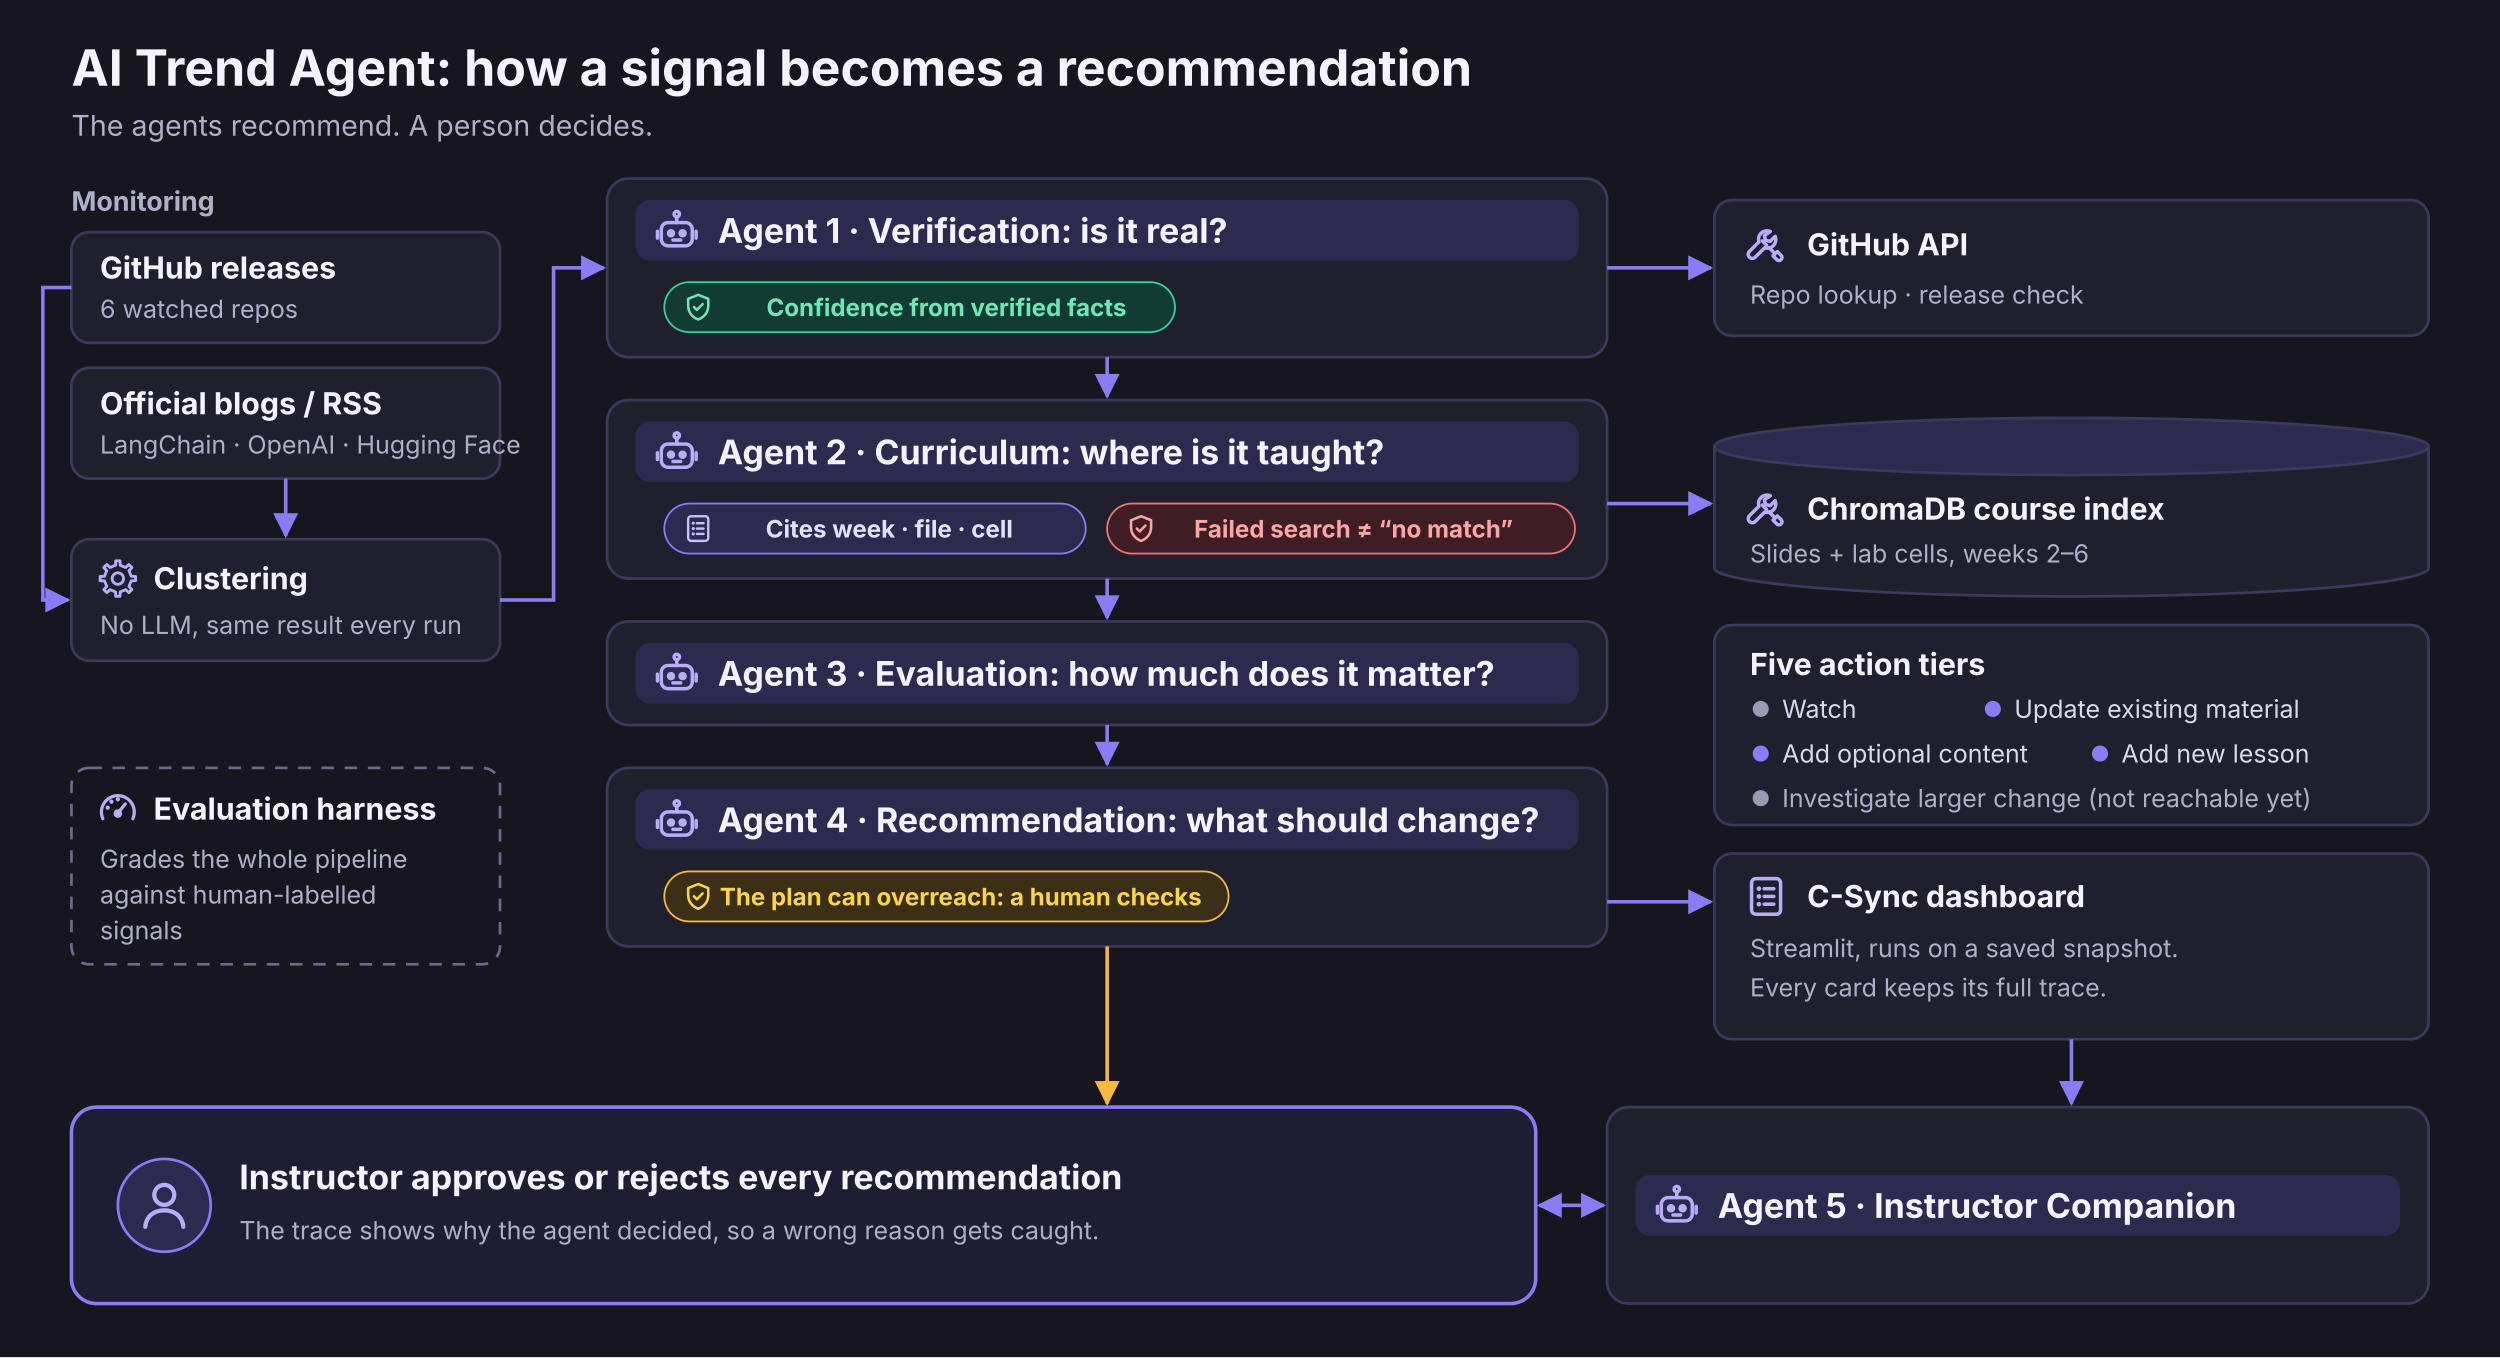
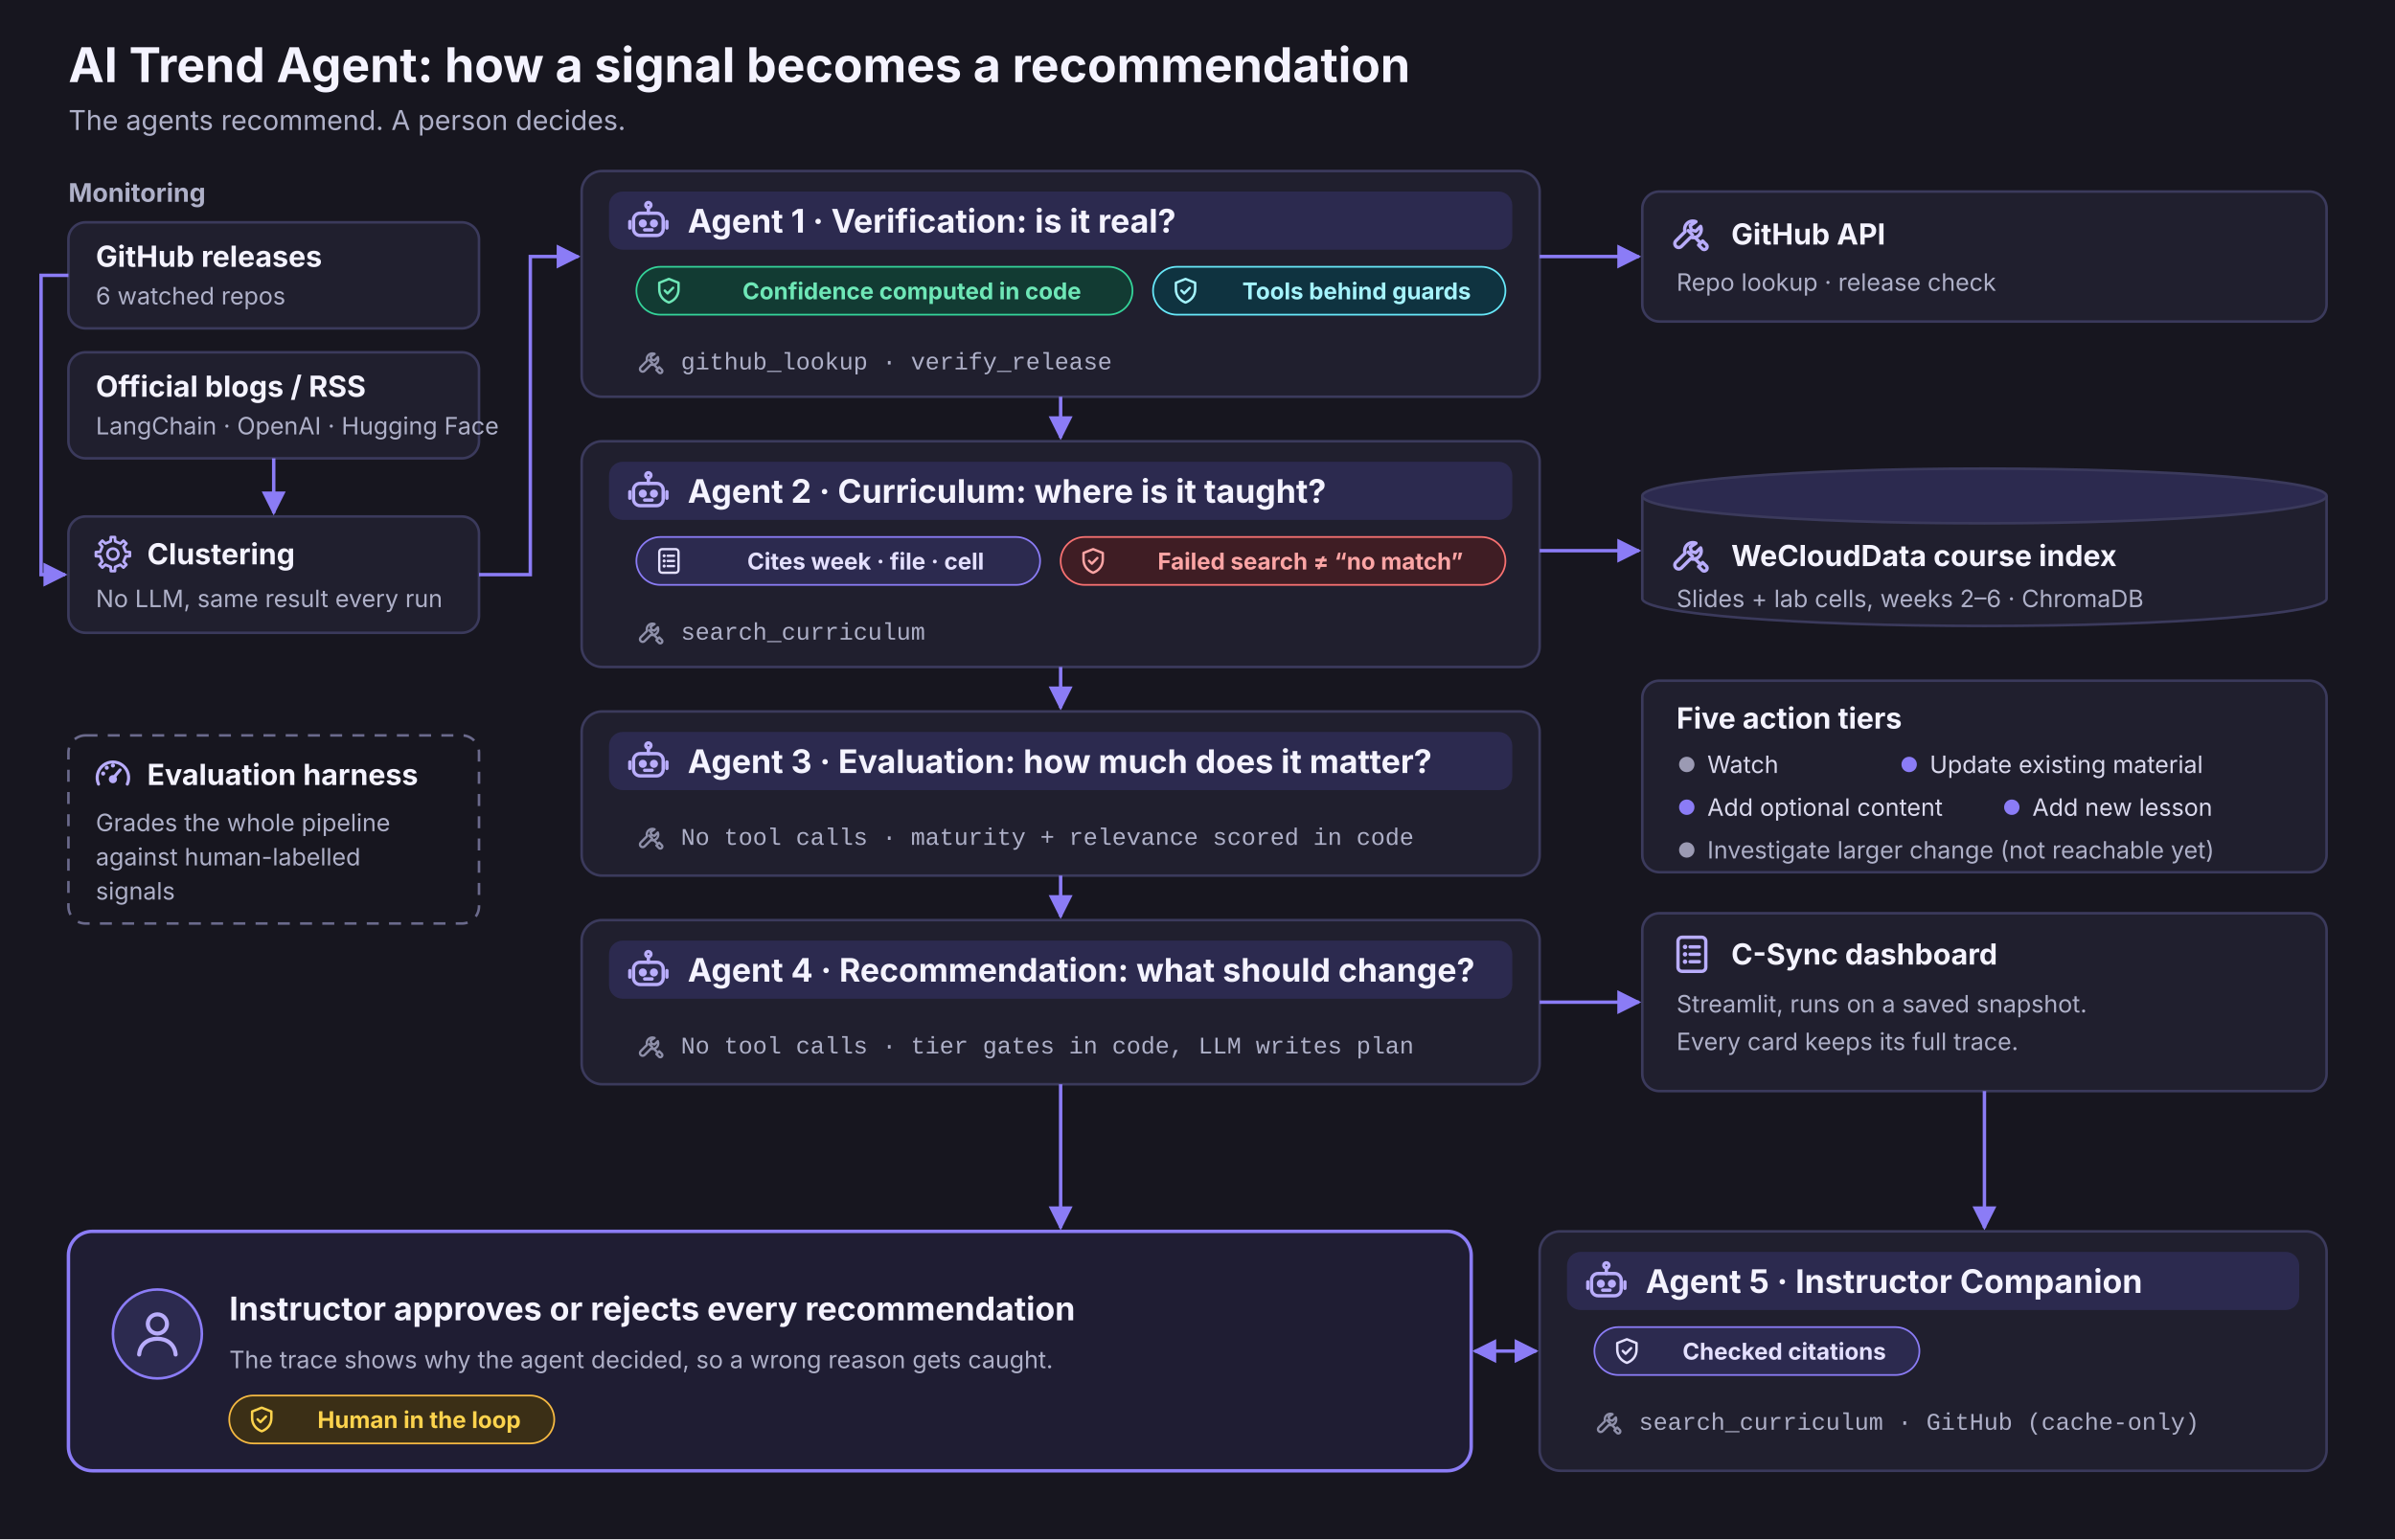
- <svg xmlns="http://www.w3.org/2000/svg" xmlns:xlink="http://www.w3.org/1999/xlink" viewBox="0 0 1400 760" width="1400" height="760" font-family="Inter, 'Segoe UI', 'DejaVu Sans', Helvetica, Arial, sans-serif">
+ <svg xmlns="http://www.w3.org/2000/svg" xmlns:xlink="http://www.w3.org/1999/xlink" viewBox="0 0 1400 900" width="1400" height="900" font-family="Inter, 'Segoe UI', 'DejaVu Sans', Helvetica, Arial, sans-serif">
  <defs>
    <marker id="ah" viewBox="0 0 10 10" refX="9" refY="5" markerWidth="7" markerHeight="7" orient="auto-start-reverse">
      <path d="M0 0 L10 5 L0 10 z" fill="#8b7cf6" />
    </marker>
    <marker id="ah-amber" viewBox="0 0 10 10" refX="9" refY="5" markerWidth="7" markerHeight="7" orient="auto-start-reverse">
      <path d="M0 0 L10 5 L0 10 z" fill="#f5b942" />
    </marker>
    <symbol id="i-robot" viewBox="0 0 24 24" fill="none" stroke="currentColor" stroke-width="1.8" stroke-linecap="round" stroke-linejoin="round">
      <rect x="4" y="8" width="16" height="12" rx="3.5" />
      <path d="M12 8V5" />
      <circle cx="12" cy="3.6" r="1.4" />
      <circle cx="9" cy="13.5" r="1.3" fill="currentColor" />
      <circle cx="15" cy="13.5" r="1.3" fill="currentColor" />
      <path d="M10 17h4" />
      <path d="M2 12.5v3.5M22 12.5v3.5" />
    </symbol>
    <symbol id="i-shield" viewBox="0 0 24 24" fill="none" stroke="currentColor" stroke-width="1.9" stroke-linecap="round" stroke-linejoin="round">
      <path d="M12 2.8 19.5 5.8V11c0 5-3.2 8.6-7.5 10.2C7.7 19.6 4.5 16 4.5 11V5.8Z" />
      <path d="m8.8 11.9 2.2 2.2 4.3-4.4" />
    </symbol>
    <symbol id="i-doc" viewBox="0 0 24 24" fill="none" stroke="currentColor" stroke-width="1.8" stroke-linecap="round" stroke-linejoin="round">
      <rect x="4.5" y="2.8" width="15" height="18.4" rx="2.2" />
      <path d="M8.3 8h.01M8.3 12h.01M8.3 16h.01" stroke-width="2.4" />
      <path d="M11 8h5M11 12h5M11 16h5" />
    </symbol>
    <symbol id="i-gauge" viewBox="0 0 24 24" fill="none" stroke="currentColor" stroke-width="1.8" stroke-linecap="round" stroke-linejoin="round">
      <path d="M3.6 17.5a9.2 9.2 0 1 1 16.8 0" />
      <path d="M12 14.2 16.2 9.2" />
      <circle cx="12" cy="14.6" r="1.5" fill="currentColor" />
      <path d="M6.3 11.3h.01M8.4 7.9h.01M12 6.6h.01" stroke-width="2.4" />
    </symbol>
    <symbol id="i-person" viewBox="0 0 24 24" fill="none" stroke="currentColor" stroke-width="1.8" stroke-linecap="round" stroke-linejoin="round">
      <circle cx="12" cy="7.6" r="4.2" />
      <path d="M4 21c.4-4.4 3.7-6.9 8-6.9s7.6 2.5 8 6.9" />
    </symbol>
    <symbol id="i-gear" viewBox="0 0 24 24" fill="none" stroke="currentColor" stroke-width="1.6" stroke-linejoin="round">
      <path d="M19.49 10.71 L21.93 10.80 L21.93 13.20 L19.49 13.29 L18.21 16.39 L19.87 18.17 L18.17 19.87 L16.39 18.21 L13.29 19.49 L13.20 21.93 L10.80 21.93 L10.71 19.49 L7.61 18.21 L5.83 19.87 L4.13 18.17 L5.79 16.39 L4.51 13.29 L2.07 13.20 L2.07 10.80 L4.51 10.71 L5.79 7.61 L4.13 5.83 L5.83 4.13 L7.61 5.79 L10.71 4.51 L10.80 2.07 L13.20 2.07 L13.29 4.51 L16.39 5.79 L18.17 4.13 L19.87 5.83 L18.21 7.61 Z" />
      <circle cx="12" cy="12" r="3.2" />
    </symbol>
    <symbol id="i-tools" viewBox="0 0 24 24" fill="none" stroke="currentColor" stroke-width="1.8" stroke-linecap="round" stroke-linejoin="round">
      <path d="M14.2 5.2a4.4 4.4 0 0 0-5.9 5.4L3.4 15.5a2.1 2.1 0 0 0 3 3l4.9-4.9a4.4 4.4 0 0 0 5.4-5.9l-2.6 2.6-2.4-.6-.6-2.4Z" />
      <path d="m13.6 13.6 2.3 2.3" />
      <path d="m15.6 17.8 2.2 2.2a1.6 1.6 0 0 0 2.2-2.2l-2.2-2.2Z" />
      <path d="M12.3 12.3 10 10" />
    </symbol>
    <style>
      .box{fill:#201f2e;stroke:#3b3a5c;stroke-width:1.5}
      .hdr{fill:#2c2a4f}
      .h{fill:#f4f3ff;font-weight:700;font-size:19px}
      .t{fill:#f4f3ff;font-weight:700;font-size:17px}
      .d{fill:#aeb0c8;font-size:14px}
      .lbl{fill:#aeb0c8;font-weight:700;font-size:15px}
      .ln{fill:none;stroke:#8b7cf6;stroke-width:2}
      .ic{color:#b9adfb}
+       .tl{fill:#aeb0c8;font-size:14px;font-family:'JetBrains Mono',Consolas,'Courier New',monospace}
    </style>
  </defs>
-   <rect width="1400" height="760" fill="#17161f" />
+   <rect width="1400" height="900" fill="#17161f" />
  <text x="40" y="48" fill="#f4f3ff" font-size="28" font-weight="700">AI Trend Agent: how a signal becomes a recommendation</text>
  <text x="40" y="76" fill="#aeb0c8" font-size="16">The agents recommend. A person decides.</text>
  <text x="40" y="118" class="lbl">Monitoring</text>
  <rect x="40" y="130" width="240" height="62" rx="10" class="box" />
  <text x="56" y="156" class="t">GitHub releases</text>
  <text x="56" y="178" class="d">6 watched repos</text>
  <rect x="40" y="206" width="240" height="62" rx="10" class="box" />
  <text x="56" y="232" class="t">Official blogs / RSS</text>
  <text x="56" y="254" class="d">LangChain · OpenAI · Hugging Face</text>
  <rect x="40" y="302" width="240" height="68" rx="10" class="box" />
  <use href="#i-gear" xlink:href="#i-gear" x="54" y="312" width="24" height="24" class="ic" />
  <text x="86" y="330" class="t">Clustering</text>
  <text x="56" y="355" class="d">No LLM, same result every run</text>
  <path class="ln" d="M40 161 H24 V336 H38" marker-end="url(#ah)" />
  <path class="ln" d="M160 268 V300" marker-end="url(#ah)" />
  <path class="ln" d="M280 336 H310 V150 H338" marker-end="url(#ah)" />
  <rect x="40" y="430" width="240" height="110" rx="10" fill="none" stroke="#6b6a8c" stroke-width="1.5" stroke-dasharray="7 6" />
  <use href="#i-gauge" xlink:href="#i-gauge" x="54" y="441" width="24" height="24" class="ic" />
  <text x="86" y="459" class="t">Evaluation harness</text>
  <text x="56" y="486" class="d">Grades the whole pipeline</text>
  <text x="56" y="506" class="d">against human-labelled</text>
  <text x="56" y="526" class="d">signals</text>
-   <rect x="340" y="100" width="560" height="100" rx="12" class="box" />
+   <rect x="340" y="100" width="560" height="132" rx="12" class="box" />
  <rect x="356" y="112" width="528" height="34" rx="8" class="hdr" />
  <use href="#i-robot" xlink:href="#i-robot" x="366" y="116" width="26" height="26" class="ic" />
  <text x="402" y="136" class="h">Agent 1 · Verification: is it real?</text>
-   <rect x="372" y="158" width="286" height="28" rx="14" fill="#123b33" stroke="#34d399" />
-   <use href="#i-shield" xlink:href="#i-shield" x="382" y="163" width="18" height="18" style="color:#6ee7b7" />
-   <text x="530" y="177" fill="#6ee7b7" font-size="13.5" font-weight="700" text-anchor="middle">Confidence from verified facts</text>
-   <path class="ln" d="M620 200 V222" marker-end="url(#ah)" />
-   <rect x="340" y="224" width="560" height="100" rx="12" class="box" />
-   <rect x="356" y="236" width="528" height="34" rx="8" class="hdr" />
-   <use href="#i-robot" xlink:href="#i-robot" x="366" y="240" width="26" height="26" class="ic" />
-   <text x="402" y="260" class="h">Agent 2 · Curriculum: where is it taught?</text>
-   <rect x="372" y="282" width="236" height="28" rx="14" fill="#2c2a4f" stroke="#8b7cf6" />
-   <use href="#i-doc" xlink:href="#i-doc" x="382" y="287" width="18" height="18" style="color:#c9c0ff" />
-   <text x="498" y="301" fill="#e4e0ff" font-size="13.5" font-weight="700" text-anchor="middle">Cites week · file · cell</text>
-   <rect x="620" y="282" width="262" height="28" rx="14" fill="#3f1d24" stroke="#f87171" />
-   <use href="#i-shield" xlink:href="#i-shield" x="630" y="287" width="18" height="18" style="color:#fca5a5" />
-   <text x="758" y="301" fill="#fca5a5" font-size="13.5" font-weight="700" text-anchor="middle">Failed search ≠ “no match”</text>
-   <path class="ln" d="M620 324 V346" marker-end="url(#ah)" />
-   <rect x="340" y="348" width="560" height="58" rx="12" class="box" />
-   <rect x="356" y="360" width="528" height="34" rx="8" class="hdr" />
-   <use href="#i-robot" xlink:href="#i-robot" x="366" y="364" width="26" height="26" class="ic" />
-   <text x="402" y="384" class="h">Agent 3 · Evaluation: how much does it matter?</text>
-   <path class="ln" d="M620 406 V428" marker-end="url(#ah)" />
-   <rect x="340" y="430" width="560" height="100" rx="12" class="box" />
-   <rect x="356" y="442" width="528" height="34" rx="8" class="hdr" />
-   <use href="#i-robot" xlink:href="#i-robot" x="366" y="446" width="26" height="26" class="ic" />
-   <text x="402" y="466" class="h">Agent 4 · Recommendation: what should change?</text>
-   <rect x="372" y="488" width="316" height="28" rx="14" fill="#3b2f16" stroke="#f5b942" />
-   <use href="#i-shield" xlink:href="#i-shield" x="382" y="493" width="18" height="18" style="color:#fcd34d" />
-   <text x="538" y="507" fill="#fcd34d" font-size="13.5" font-weight="700" text-anchor="middle">The plan can overreach: a human checks</text>
-   <path d="M620 530 V618" fill="none" stroke="#f5b942" stroke-width="2" marker-end="url(#ah-amber)" />
+   <rect x="372" y="156" width="290" height="28" rx="14" fill="#123b33" stroke="#34d399" />
+   <use href="#i-shield" xlink:href="#i-shield" x="382" y="161" width="18" height="18" style="color:#6ee7b7" />
+   <text x="533" y="175" fill="#6ee7b7" font-size="13.5" font-weight="700" text-anchor="middle">Confidence computed in code</text>
+   <rect x="674" y="156" width="206" height="28" rx="14" fill="#0f3340" stroke="#67e8f9" />
+   <use href="#i-shield" xlink:href="#i-shield" x="684" y="161" width="18" height="18" style="color:#a5f3fc" />
+   <text x="793" y="175" fill="#a5f3fc" font-size="13.5" font-weight="700" text-anchor="middle">Tools behind guards</text>
+   <use href="#i-tools" xlink:href="#i-tools" x="372" y="203" width="18" height="18" style="color:#8f90aa" />
+   <text x="398" y="216" class="tl">github_lookup · verify_release</text>
+   <path class="ln" d="M620 232 V256" marker-end="url(#ah)" />
+   <rect x="340" y="258" width="560" height="132" rx="12" class="box" />
+   <rect x="356" y="270" width="528" height="34" rx="8" class="hdr" />
+   <use href="#i-robot" xlink:href="#i-robot" x="366" y="274" width="26" height="26" class="ic" />
+   <text x="402" y="294" class="h">Agent 2 · Curriculum: where is it taught?</text>
+   <rect x="372" y="314" width="236" height="28" rx="14" fill="#2c2a4f" stroke="#8b7cf6" />
+   <use href="#i-doc" xlink:href="#i-doc" x="382" y="319" width="18" height="18" style="color:#e4e0ff" />
+   <text x="506" y="333" fill="#e4e0ff" font-size="13.5" font-weight="700" text-anchor="middle">Cites week · file · cell</text>
+   <rect x="620" y="314" width="260" height="28" rx="14" fill="#3f1d24" stroke="#f87171" />
+   <use href="#i-shield" xlink:href="#i-shield" x="630" y="319" width="18" height="18" style="color:#fca5a5" />
+   <text x="766" y="333" fill="#fca5a5" font-size="13.5" font-weight="700" text-anchor="middle">Failed search ≠ “no match”</text>
+   <use href="#i-tools" xlink:href="#i-tools" x="372" y="361" width="18" height="18" style="color:#8f90aa" />
+   <text x="398" y="374" class="tl">search_curriculum</text>
+   <path class="ln" d="M620 390 V414" marker-end="url(#ah)" />
+   <rect x="340" y="416" width="560" height="96" rx="12" class="box" />
+   <rect x="356" y="428" width="528" height="34" rx="8" class="hdr" />
+   <use href="#i-robot" xlink:href="#i-robot" x="366" y="432" width="26" height="26" class="ic" />
+   <text x="402" y="452" class="h">Agent 3 · Evaluation: how much does it matter?</text>
+   <use href="#i-tools" xlink:href="#i-tools" x="372" y="481" width="18" height="18" style="color:#8f90aa" />
+   <text x="398" y="494" class="tl">No tool calls · maturity + relevance scored in code</text>
+   <path class="ln" d="M620 512 V536" marker-end="url(#ah)" />
+   <rect x="340" y="538" width="560" height="96" rx="12" class="box" />
+   <rect x="356" y="550" width="528" height="34" rx="8" class="hdr" />
+   <use href="#i-robot" xlink:href="#i-robot" x="366" y="554" width="26" height="26" class="ic" />
+   <text x="402" y="574" class="h">Agent 4 · Recommendation: what should change?</text>
+   <use href="#i-tools" xlink:href="#i-tools" x="372" y="603" width="18" height="18" style="color:#8f90aa" />
+   <text x="398" y="616" class="tl">No tool calls · tier gates in code, LLM writes plan</text>
+   <path class="ln" d="M620 634 V718" marker-end="url(#ah)" />
  <path class="ln" d="M900 150 H958" marker-end="url(#ah)" />
  <rect x="960" y="112" width="400" height="76" rx="10" class="box" />
  <use href="#i-tools" xlink:href="#i-tools" x="976" y="124" width="26" height="26" class="ic" />
  <text x="1012" y="143" class="t">GitHub API</text>
  <text x="980" y="170" class="d">Repo lookup · release check</text>
-   <path class="ln" d="M900 282 H958" marker-end="url(#ah)" />
-   <path d="M960 250 V318 A200 16 0 0 0 1360 318 V250" fill="#201f2e" stroke="#3b3a5c" stroke-width="1.5" />
-   <ellipse cx="1160" cy="250" rx="200" ry="16" fill="#2c2a4f" stroke="#3b3a5c" stroke-width="1.5" />
-   <use href="#i-tools" xlink:href="#i-tools" x="976" y="272" width="26" height="26" class="ic" />
-   <text x="1012" y="291" class="t">ChromaDB course index</text>
-   <text x="980" y="315" class="d">Slides + lab cells, weeks 2–6</text>
-   <rect x="960" y="350" width="400" height="112" rx="10" class="box" />
-   <text x="980" y="378" class="t">Five action tiers</text>
+   <path class="ln" d="M900 322 H958" marker-end="url(#ah)" />
+   <path d="M960 290 V350 A200 16 0 0 0 1360 350 V290" fill="#201f2e" stroke="#3b3a5c" stroke-width="1.5" />
+   <ellipse cx="1160" cy="290" rx="200" ry="16" fill="#2c2a4f" stroke="#3b3a5c" stroke-width="1.5" />
+   <use href="#i-tools" xlink:href="#i-tools" x="976" y="312" width="26" height="26" class="ic" />
+   <text x="1012" y="331" class="t">WeCloudData course index</text>
+   <text x="980" y="355" class="d">Slides + lab cells, weeks 2–6 · ChromaDB</text>
+   <rect x="960" y="398" width="400" height="112" rx="10" class="box" />
+   <text x="980" y="426" class="t">Five action tiers</text>
  <g font-size="14" fill="#d9d8ec">
-     <circle cx="986" cy="397" r="4.5" fill="#9b9ab3" />
-     <text x="998" y="402">Watch</text>
-     <circle cx="1116" cy="397" r="4.5" fill="#8b7cf6" />
-     <text x="1128" y="402">Update existing material</text>
-     <circle cx="986" cy="422" r="4.5" fill="#8b7cf6" />
-     <text x="998" y="427">Add optional content</text>
-     <circle cx="1176" cy="422" r="4.5" fill="#8b7cf6" />
-     <text x="1188" y="427">Add new lesson</text>
    <circle cx="986" cy="447" r="4.5" fill="#9b9ab3" />
-     <text x="998" y="452" fill="#aeb0c8">Investigate larger change (not reachable yet)</text>
+     <text x="998" y="452">Watch</text>
+     <circle cx="1116" cy="447" r="4.5" fill="#8b7cf6" />
+     <text x="1128" y="452">Update existing material</text>
+     <circle cx="986" cy="472" r="4.5" fill="#8b7cf6" />
+     <text x="998" y="477">Add optional content</text>
+     <circle cx="1176" cy="472" r="4.5" fill="#8b7cf6" />
+     <text x="1188" y="477">Add new lesson</text>
+     <circle cx="986" cy="497" r="4.5" fill="#9b9ab3" />
+     <text x="998" y="502" fill="#aeb0c8">Investigate larger change (not reachable yet)</text>
  </g>
-   <path class="ln" d="M900 505 H958" marker-end="url(#ah)" />
-   <rect x="960" y="478" width="400" height="104" rx="10" class="box" />
-   <use href="#i-doc" xlink:href="#i-doc" x="976" y="489" width="26" height="26" class="ic" />
-   <text x="1012" y="508" class="t">C-Sync dashboard</text>
-   <text x="980" y="536" class="d">Streamlit, runs on a saved snapshot.</text>
-   <text x="980" y="558" class="d">Every card keeps its full trace.</text>
-   <path class="ln" d="M1160 582 V618" marker-end="url(#ah)" />
-   <rect x="40" y="620" width="820" height="110" rx="14" fill="#1f1d33" stroke="#8b7cf6" stroke-width="2" />
-   <circle cx="92" cy="675" r="26" fill="#2c2a4f" stroke="#8b7cf6" stroke-width="1.5" />
-   <use href="#i-person" xlink:href="#i-person" x="76" y="659" width="32" height="32" class="ic" />
-   <text x="134" y="666" class="h">Instructor approves or rejects every recommendation</text>
-   <text x="134" y="694" class="d">The trace shows why the agent decided, so a wrong reason gets caught.</text>
-   <path class="ln" d="M898 675 H862" marker-start="url(#ah)" marker-end="url(#ah)" />
-   <rect x="900" y="620" width="460" height="110" rx="12" class="box" />
-   <rect x="916" y="658" width="428" height="34" rx="8" class="hdr" />
-   <use href="#i-robot" xlink:href="#i-robot" x="926" y="662" width="26" height="26" class="ic" />
-   <text x="962" y="682" class="h">Agent 5 · Instructor Companion</text>
+   <path class="ln" d="M900 586 H958" marker-end="url(#ah)" />
+   <rect x="960" y="534" width="400" height="104" rx="10" class="box" />
+   <use href="#i-doc" xlink:href="#i-doc" x="976" y="545" width="26" height="26" class="ic" />
+   <text x="1012" y="564" class="t">C-Sync dashboard</text>
+   <text x="980" y="592" class="d">Streamlit, runs on a saved snapshot.</text>
+   <text x="980" y="614" class="d">Every card keeps its full trace.</text>
+   <path class="ln" d="M1160 638 V718" marker-end="url(#ah)" />
+   <rect x="40" y="720" width="820" height="140" rx="14" fill="#1f1d33" stroke="#8b7cf6" stroke-width="2" />
+   <circle cx="92" cy="780" r="26" fill="#2c2a4f" stroke="#8b7cf6" stroke-width="1.5" />
+   <use href="#i-person" xlink:href="#i-person" x="76" y="764" width="32" height="32" class="ic" />
+   <text x="134" y="772" class="h">Instructor approves or rejects every recommendation</text>
+   <text x="134" y="800" class="d">The trace shows why the agent decided, so a wrong reason gets caught.</text>
+   <rect x="134" y="816" width="190" height="28" rx="14" fill="#3b2f16" stroke="#f5b942" />
+   <use href="#i-shield" xlink:href="#i-shield" x="144" y="821" width="18" height="18" style="color:#fcd34d" />
+   <text x="245" y="835" fill="#fcd34d" font-size="13.5" font-weight="700" text-anchor="middle">Human in the loop</text>
+   <path class="ln" d="M898 790 H862" marker-start="url(#ah)" marker-end="url(#ah)" />
+   <rect x="900" y="720" width="460" height="140" rx="12" class="box" />
+   <rect x="916" y="732" width="428" height="34" rx="8" class="hdr" />
+   <use href="#i-robot" xlink:href="#i-robot" x="926" y="736" width="26" height="26" class="ic" />
+   <text x="962" y="756" class="h">Agent 5 · Instructor Companion</text>
+   <rect x="932" y="776" width="190" height="28" rx="14" fill="#2c2a4f" stroke="#8b7cf6" />
+   <use href="#i-shield" xlink:href="#i-shield" x="942" y="781" width="18" height="18" style="color:#e4e0ff" />
+   <text x="1043" y="795" fill="#e4e0ff" font-size="13.5" font-weight="700" text-anchor="middle">Checked citations</text>
+   <use href="#i-tools" xlink:href="#i-tools" x="932" y="823" width="18" height="18" style="color:#8f90aa" />
+   <text x="958" y="836" class="tl">search_curriculum · GitHub (cache-only)</text>
</svg>
